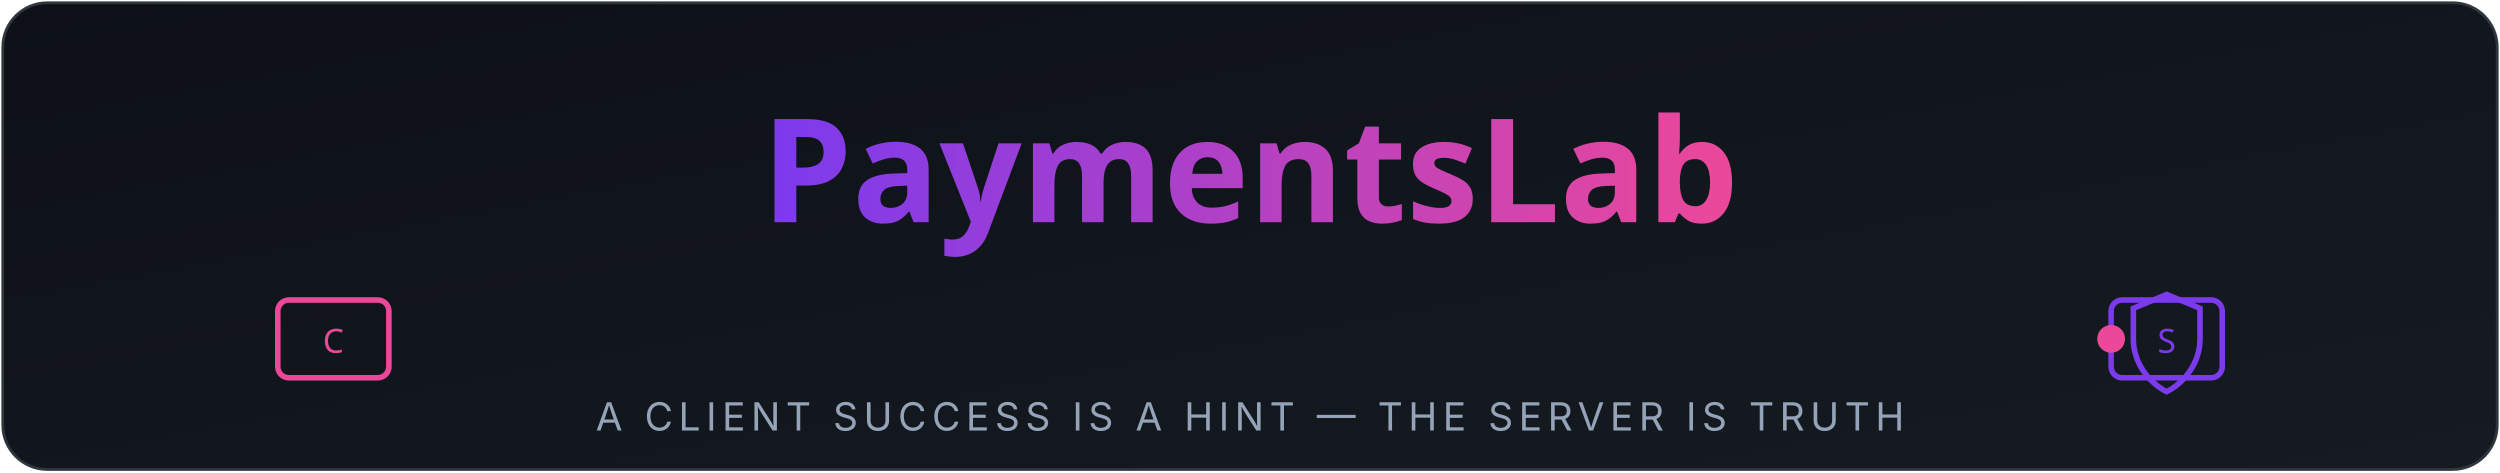
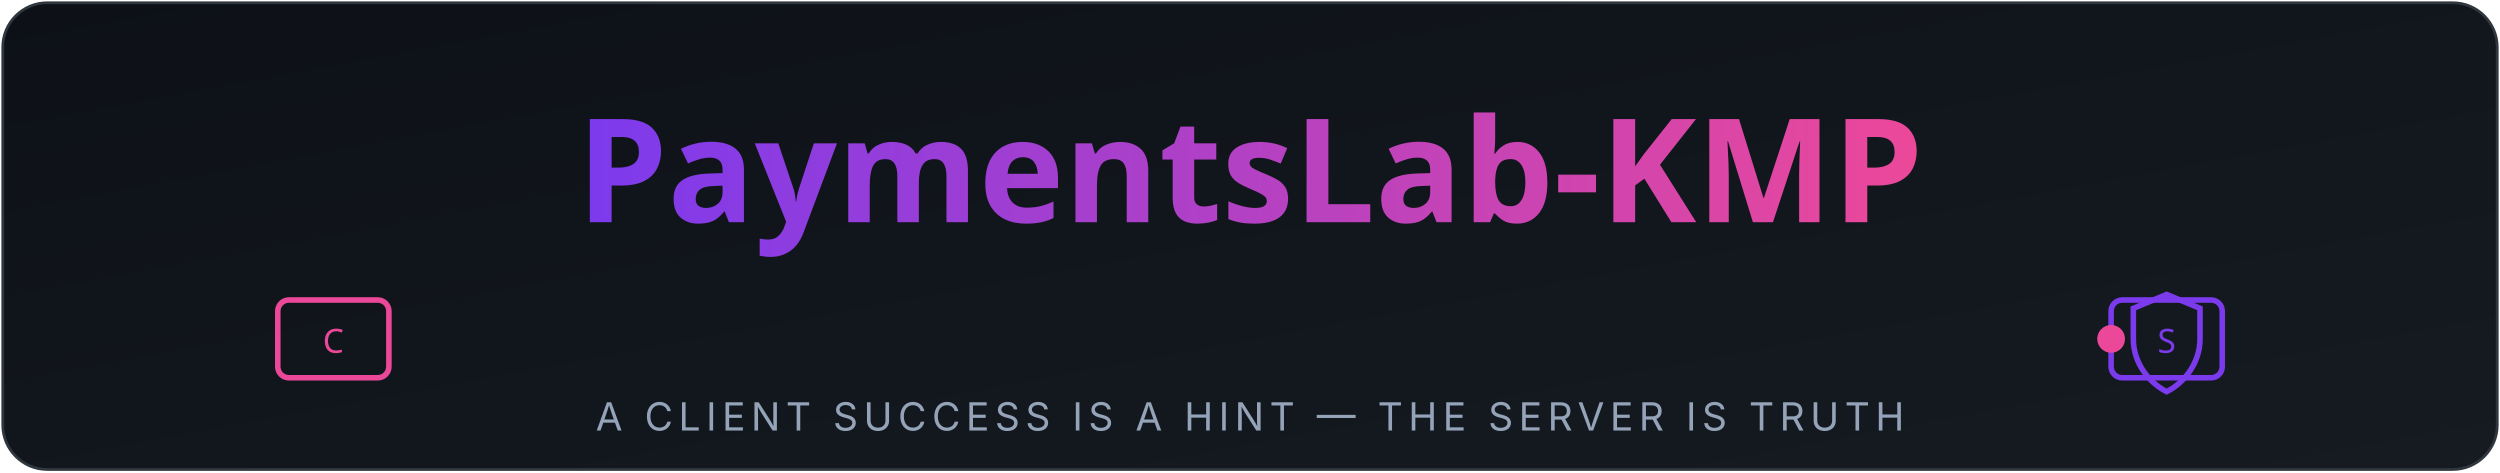
<svg xmlns="http://www.w3.org/2000/svg" width="900" height="170" viewBox="0 0 900 170" role="img" aria-labelledby="pl-title pl-desc">
  <defs>
    <linearGradient id="pl-grad" x1="0%" y1="0%" x2="100%" y2="0%">
      <stop offset="0%" stop-color="#7C3AED" />
      <stop offset="100%" stop-color="#EC4899" />
    </linearGradient>
    <linearGradient id="pl-bg" x1="0%" y1="0%" x2="100%" y2="100%">
      <stop offset="0%" stop-color="#0d1117" />
      <stop offset="100%" stop-color="#161b22" />
    </linearGradient>
  </defs>
  <rect x="1" y="1" width="898" height="168" rx="16" fill="url(#pl-bg)" stroke="#30363d" stroke-width="1" />
  <text x="450" y="80" text-anchor="middle" font-family="'Segoe UI', system-ui, -apple-system, sans-serif" font-size="52" font-weight="800" fill="url(#pl-grad)">
-     PaymentsLab
+     PaymentsLab-KMP
  </text>
  <line x1="120" y1="122" x2="780" y2="122" stroke="url(#pl-grad)" stroke-width="2" opacity="0.35" />
  <rect x="100" y="108" width="40" height="28" rx="4" fill="none" stroke="#EC4899" stroke-width="2" />
  <text x="120" y="127" text-anchor="middle" font-family="system-ui, sans-serif" font-size="12" fill="#EC4899">C</text>
  <rect x="760" y="108" width="40" height="28" rx="4" fill="none" stroke="#7C3AED" stroke-width="2" />
  <text x="780" y="127" text-anchor="middle" font-family="system-ui, sans-serif" font-size="12" fill="#7C3AED">S</text>
  <circle id="pl-packet" cx="760" cy="122" r="5" fill="#EC4899" />
  <path id="pl-shield" d="M 780 106 L 792 111 L 792 122 C 792 131 786 138 780 141 C 774 138 768 131 768 122 L 768 111 Z" fill="none" stroke="#7C3AED" stroke-width="2" />
  <text x="450" y="155" text-anchor="middle" font-family="system-ui, -apple-system, sans-serif" font-size="14" letter-spacing="2" fill="#94a3b8">
    A CLIENT SUCCESS IS A HINT — THE SERVER IS TRUTH
  </text>
</svg>
